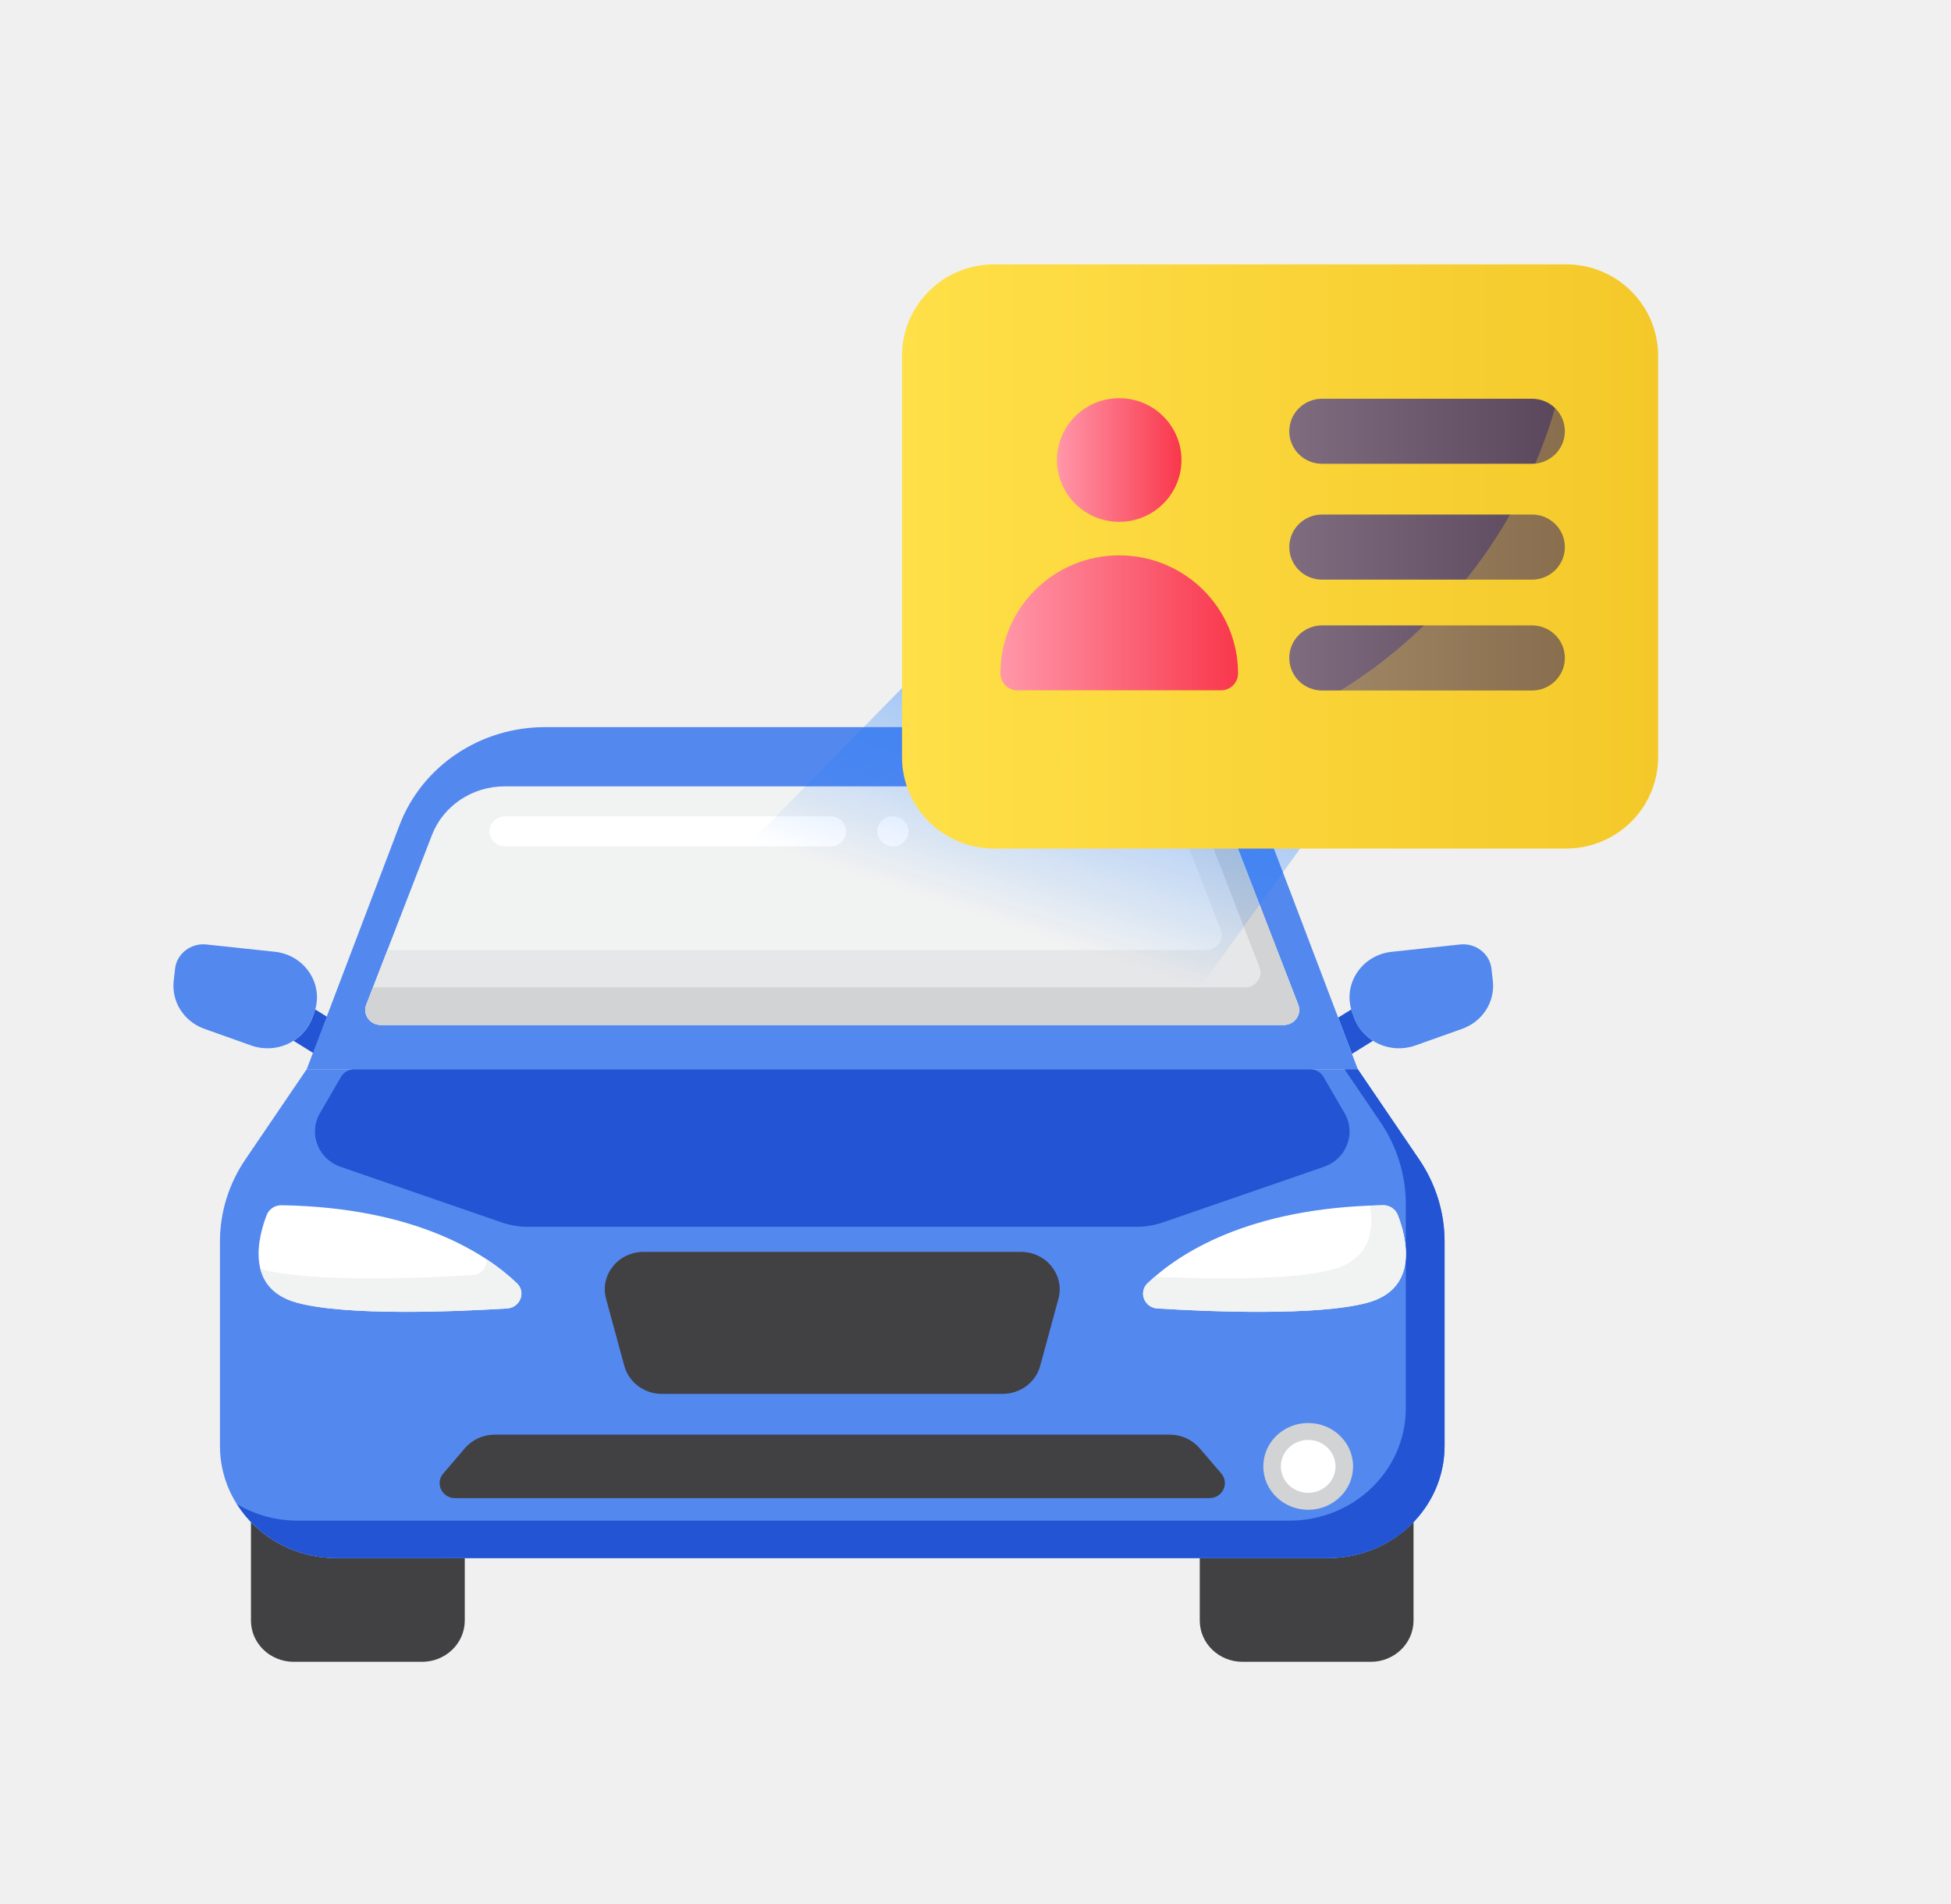
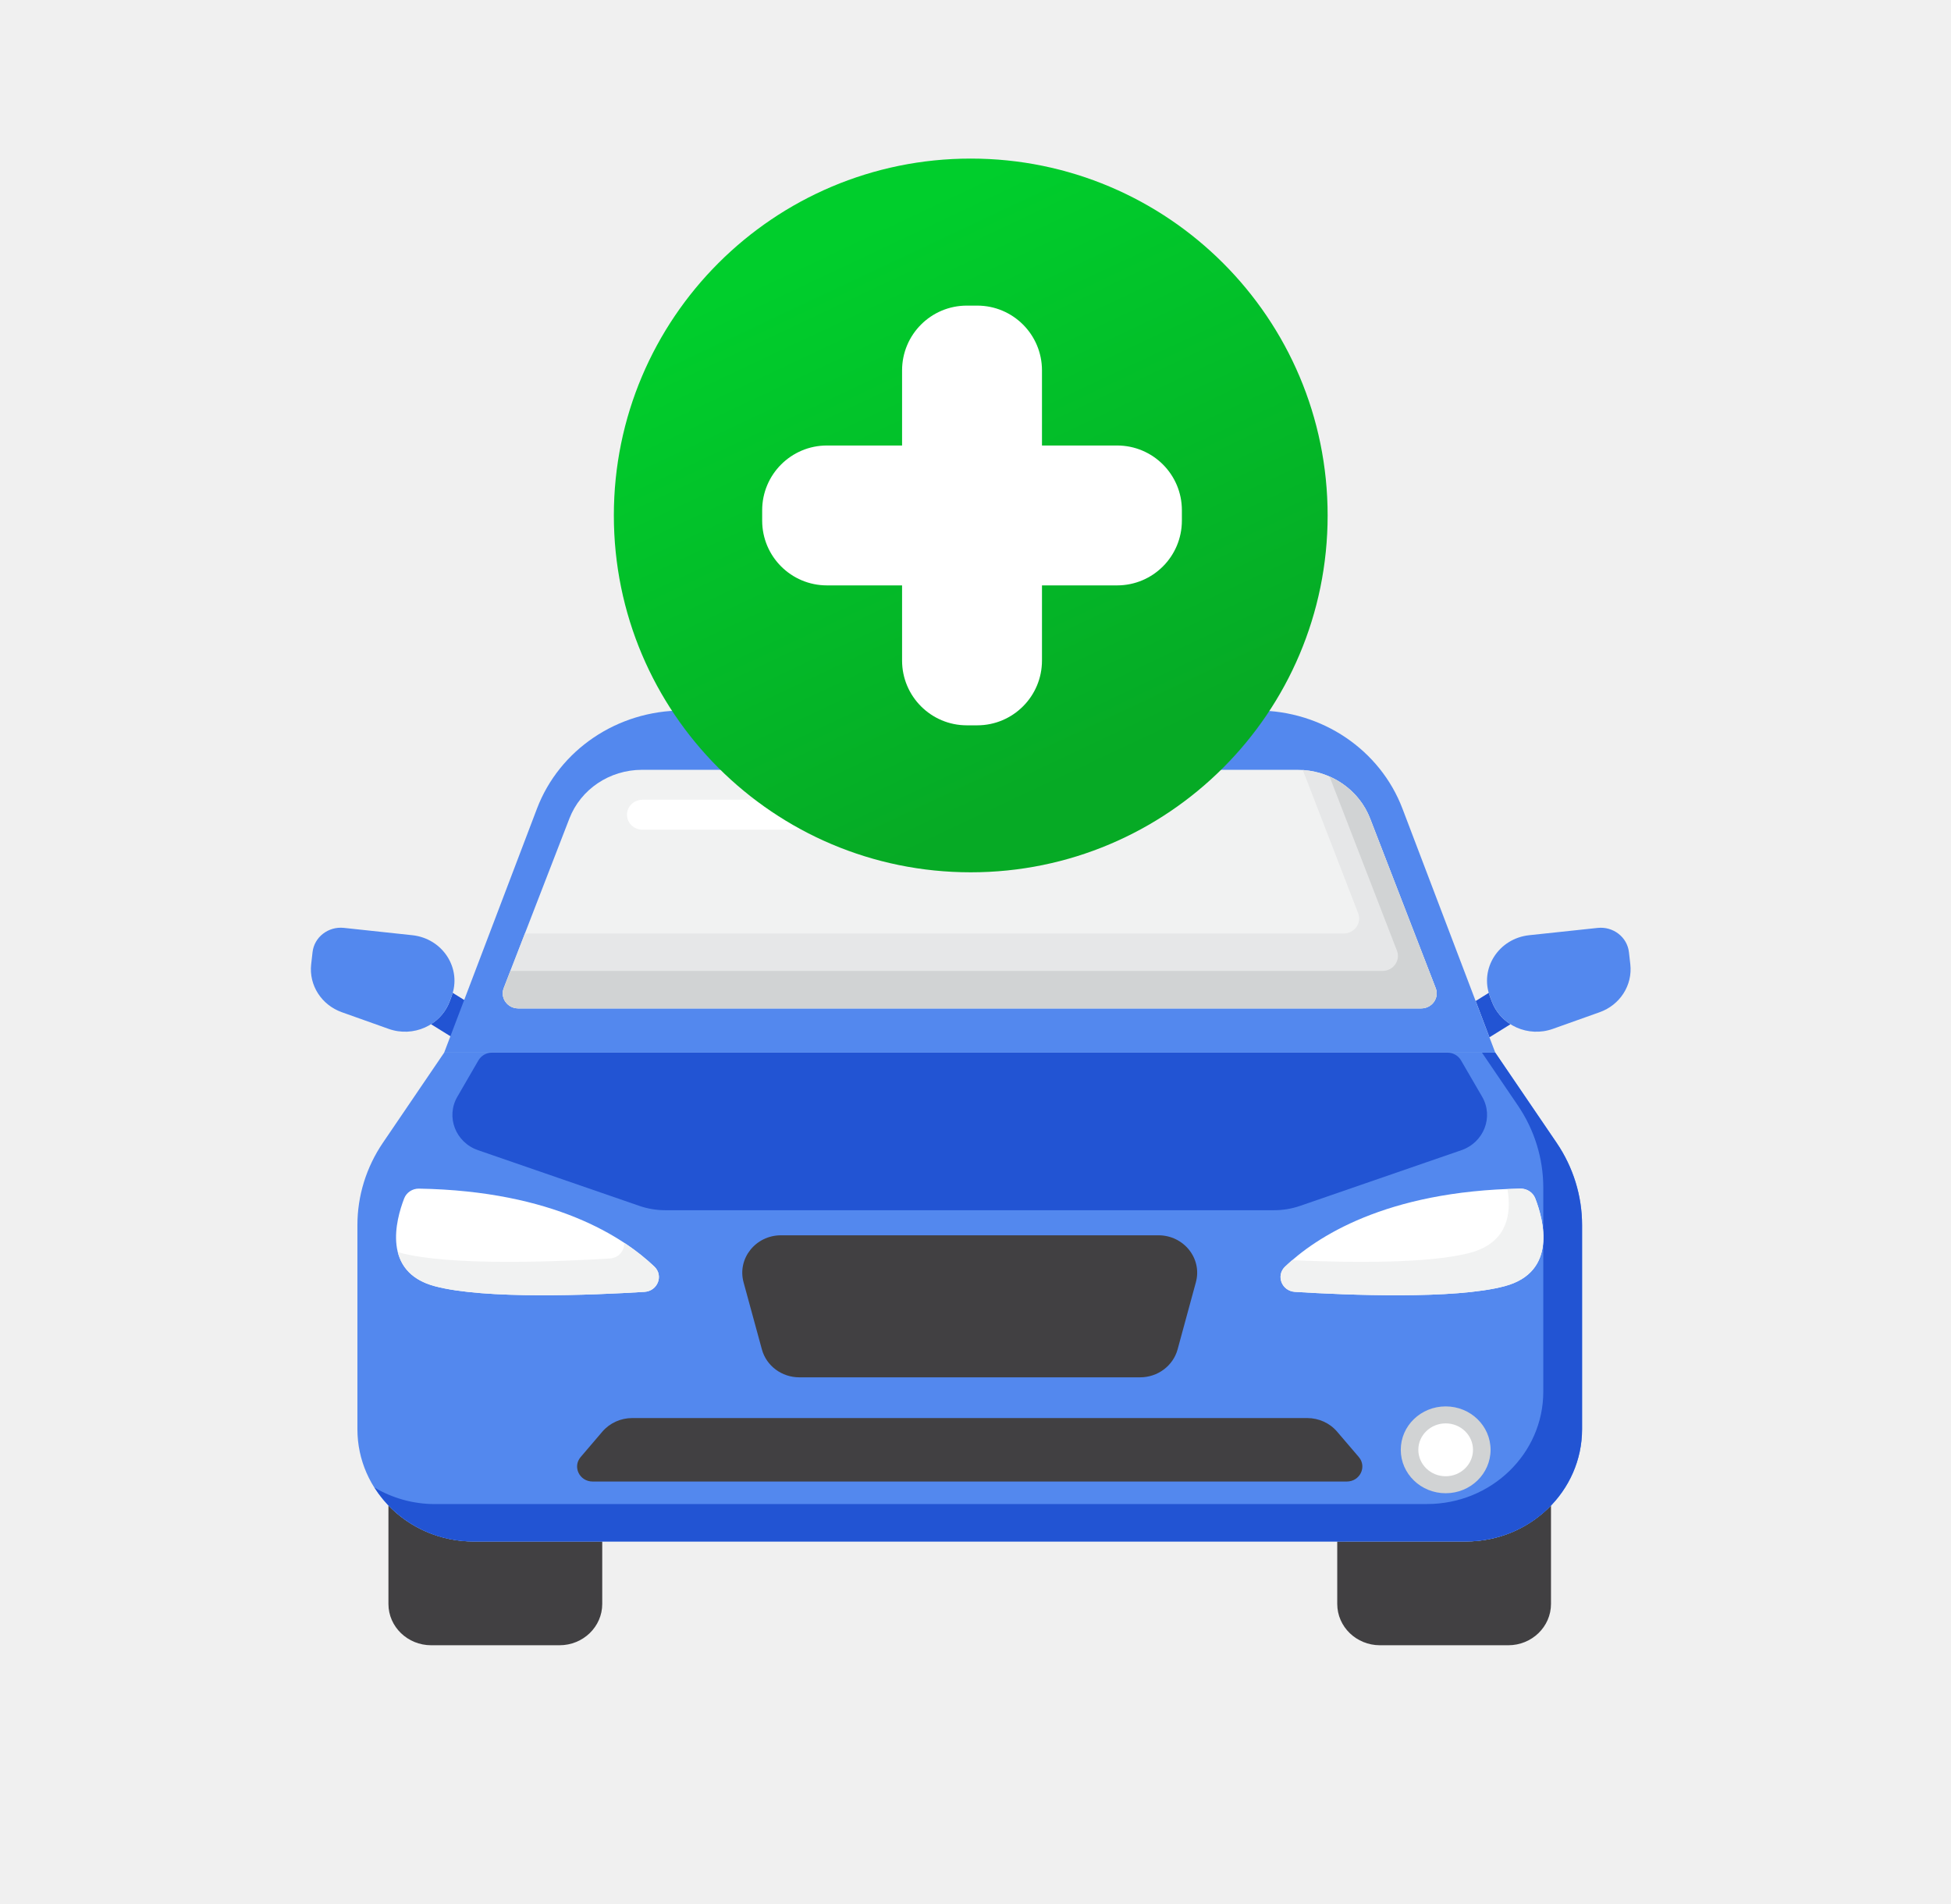
<svg xmlns="http://www.w3.org/2000/svg" width="41" height="40" viewBox="0 0 41 40" fill="none">
-   <g clip-path="url(#clip0_1081_1387)">
-     <path d="M28.411 22.149L28.854 21.874C28.681 21.765 28.541 21.604 28.464 21.402L28.422 21.292C28.413 21.266 28.405 21.241 28.398 21.215L28.121 21.387L28.411 22.149Z" fill="#2254D3" />
-     <path d="M29.742 21.973L30.726 21.623C31.155 21.471 31.421 21.056 31.372 20.617L31.343 20.361C31.308 20.044 31.012 19.815 30.683 19.85L29.247 20.004C28.604 20.072 28.199 20.706 28.422 21.292L28.464 21.402C28.654 21.901 29.227 22.156 29.742 21.973Z" fill="#5388EE" />
-     <path d="M6.611 22.149L6.168 21.874C6.341 21.765 6.481 21.604 6.558 21.402L6.6 21.292C6.609 21.266 6.616 21.24 6.624 21.215L6.9 21.387L6.611 22.149Z" fill="#2254D3" />
-     <path d="M5.279 21.973L4.296 21.623C3.867 21.47 3.601 21.055 3.65 20.616L3.679 20.361C3.714 20.044 4.01 19.815 4.338 19.85L5.775 20.003C6.417 20.072 6.823 20.706 6.599 21.292L6.557 21.402C6.367 21.901 5.795 22.156 5.279 21.973Z" fill="#5388EE" />
-     <path d="M7.065 32.746C6.357 32.746 5.72 32.453 5.274 31.987V34.058C5.274 34.538 5.676 34.926 6.173 34.926H8.868C9.365 34.926 9.767 34.538 9.767 34.058V32.746H7.065Z" fill="#414042" />
-     <path d="M27.915 32.745H25.213V34.058C25.213 34.538 25.615 34.926 26.111 34.926H28.807C29.303 34.926 29.705 34.537 29.705 34.058V31.987C29.259 32.452 28.623 32.745 27.915 32.745Z" fill="#414042" />
-     <path d="M7.065 32.746L27.915 32.745C29.264 32.745 30.358 31.688 30.358 30.385V26.095C30.358 25.481 30.172 24.88 29.823 24.367L28.534 22.472H6.445L5.157 24.367C4.808 24.88 4.622 25.481 4.622 26.095V30.385C4.621 31.689 5.715 32.746 7.065 32.746Z" fill="#5388EE" />
-     <path d="M30.358 26.096C30.358 25.481 30.172 24.88 29.823 24.367L28.534 22.472H28.255L29.008 23.58C29.357 24.093 29.543 24.694 29.543 25.309V29.598C29.543 30.902 28.45 31.959 27.1 31.959L6.25 31.959C5.785 31.959 5.351 31.831 4.98 31.612C5.41 32.291 6.181 32.746 7.065 32.746L27.915 32.746C29.264 32.746 30.358 31.689 30.358 30.385L30.358 26.096Z" fill="#2254D3" />
-     <path d="M21.07 29.295H13.909C13.539 29.295 13.216 29.054 13.121 28.709L12.737 27.298C12.6 26.799 12.99 26.311 13.524 26.311H21.455C21.989 26.311 22.378 26.799 22.242 27.298L21.858 28.709C21.763 29.054 21.44 29.295 21.07 29.295Z" fill="#414042" />
-     <path d="M28.257 23.397L27.813 22.633C27.755 22.533 27.646 22.472 27.529 22.472H7.45C7.333 22.472 7.224 22.533 7.166 22.633L6.723 23.397C6.476 23.822 6.684 24.359 7.159 24.523L10.545 25.692C10.721 25.752 10.906 25.783 11.093 25.783H23.886C24.072 25.783 24.258 25.752 24.433 25.692L27.82 24.523C28.295 24.359 28.503 23.822 28.257 23.397Z" fill="#2254D3" />
-     <path d="M24.117 26.969C24.759 26.356 26.224 25.378 29.064 25.33C29.201 25.327 29.326 25.411 29.374 25.535C29.552 25.995 29.84 27.082 28.733 27.38C27.683 27.662 25.423 27.567 24.325 27.5C24.047 27.483 23.919 27.157 24.117 26.969Z" fill="white" />
-     <path d="M29.374 25.535C29.326 25.411 29.201 25.327 29.064 25.33C28.97 25.331 28.881 25.337 28.79 25.34C28.877 25.844 28.802 26.464 28.007 26.678C27.14 26.91 25.449 26.887 24.267 26.833C24.213 26.88 24.162 26.925 24.117 26.969C23.919 27.157 24.047 27.483 24.324 27.5C25.423 27.567 27.683 27.662 28.733 27.38C29.841 27.082 29.552 25.995 29.374 25.535Z" fill="#F1F2F2" />
-     <path d="M10.862 26.969C10.22 26.356 8.755 25.378 5.915 25.33C5.778 25.327 5.653 25.411 5.605 25.535C5.427 25.995 5.139 27.082 6.246 27.38C7.296 27.662 9.556 27.567 10.655 27.5C10.932 27.483 11.06 27.157 10.862 26.969Z" fill="white" />
-     <path d="M10.862 26.969C10.704 26.818 10.495 26.644 10.228 26.468C10.237 26.627 10.12 26.786 9.928 26.798C8.83 26.865 6.569 26.959 5.52 26.678C5.502 26.673 5.487 26.666 5.47 26.661C5.548 26.972 5.765 27.251 6.246 27.38C7.296 27.661 9.556 27.567 10.655 27.5C10.932 27.483 11.06 27.157 10.862 26.969Z" fill="#F1F2F2" />
-     <path d="M23.526 15.282H11.453C10.087 15.282 8.866 16.105 8.395 17.344L6.446 22.472H28.534L26.584 17.344C26.113 16.105 24.892 15.282 23.526 15.282Z" fill="#5388EE" />
-     <path d="M7.697 21.116L9.077 17.55C9.315 16.935 9.923 16.527 10.602 16.527H24.377C25.056 16.527 25.665 16.935 25.903 17.55L27.282 21.116C27.362 21.322 27.204 21.541 26.977 21.541H8.002C7.775 21.541 7.618 21.322 7.697 21.116Z" fill="#F1F2F2" />
-     <path d="M18.768 17.787C18.588 17.787 18.437 17.645 18.437 17.472C18.437 17.298 18.577 17.157 18.757 17.157H18.768C18.948 17.157 19.093 17.298 19.093 17.472C19.093 17.645 18.948 17.787 18.768 17.787ZM17.454 17.787H10.613C10.433 17.787 10.287 17.645 10.287 17.472C10.287 17.298 10.433 17.157 10.613 17.157H17.454C17.634 17.157 17.78 17.298 17.78 17.472C17.78 17.645 17.634 17.787 17.454 17.787Z" fill="white" />
-     <path d="M27.282 21.116L25.903 17.55C25.678 16.969 25.122 16.574 24.488 16.532L25.653 19.542C25.733 19.748 25.575 19.967 25.348 19.967H8.142L7.697 21.116C7.618 21.322 7.775 21.541 8.002 21.541H26.977C27.204 21.541 27.361 21.322 27.282 21.116Z" fill="#E6E7E8" />
-     <path d="M27.282 21.116L25.903 17.55C25.747 17.149 25.434 16.837 25.047 16.668C25.061 16.699 25.076 16.731 25.088 16.763L26.468 20.329C26.547 20.535 26.39 20.754 26.163 20.754H7.837L7.697 21.116C7.618 21.322 7.775 21.541 8.002 21.541H26.977C27.204 21.541 27.361 21.322 27.282 21.116Z" fill="#D1D3D4" />
-     <path d="M25.414 31.486H9.565C9.289 31.486 9.138 31.175 9.314 30.97L9.769 30.438C9.924 30.257 10.154 30.152 10.397 30.152H24.582C24.825 30.152 25.055 30.257 25.21 30.438L25.666 30.97C25.841 31.176 25.69 31.486 25.414 31.486Z" fill="#414042" />
-     <path d="M27.491 31.731C28.013 31.731 28.435 31.323 28.435 30.819C28.435 30.315 28.013 29.907 27.491 29.907C26.97 29.907 26.548 30.315 26.548 30.819C26.548 31.323 26.97 31.731 27.491 31.731Z" fill="#D1D3D4" />
-     <path d="M27.492 31.374C27.809 31.374 28.066 31.126 28.066 30.819C28.066 30.512 27.809 30.263 27.492 30.263C27.174 30.263 26.917 30.512 26.917 30.819C26.917 31.126 27.174 31.374 27.492 31.374Z" fill="white" />
-     <path opacity="0.5" d="M19.044 14.371L12.249 21.293H24.828L27.323 17.832C20.873 17.524 19.044 14.371 19.044 14.371Z" fill="url(#paint0_linear_1081_1387)" />
-     <path d="M32.911 5.556H20.889C19.821 5.556 18.956 6.416 18.956 7.477V15.912C18.956 16.973 19.821 17.833 20.889 17.833H32.911C33.979 17.833 34.844 16.973 34.844 15.912V7.477C34.844 6.416 33.979 5.556 32.911 5.556Z" fill="url(#paint1_linear_1081_1387)" />
-     <path d="M23.52 10.967C24.243 10.967 24.828 10.385 24.828 9.668C24.828 8.95 24.243 8.369 23.52 8.369C22.798 8.369 22.213 8.95 22.213 9.668C22.213 10.385 22.798 10.967 23.52 10.967Z" fill="url(#paint2_linear_1081_1387)" />
-     <path d="M23.52 11.672C22.141 11.672 21.023 12.783 21.023 14.153C21.023 14.349 21.183 14.508 21.38 14.508H25.66C25.858 14.508 26.017 14.349 26.017 14.153C26.017 12.783 24.899 11.672 23.52 11.672Z" fill="url(#paint3_linear_1081_1387)" />
-     <path d="M32.196 9.747H27.783C27.402 9.747 27.094 9.441 27.094 9.063C27.094 8.686 27.402 8.38 27.783 8.38H32.196C32.576 8.38 32.885 8.686 32.885 9.063C32.885 9.441 32.576 9.747 32.196 9.747Z" fill="url(#paint4_linear_1081_1387)" />
-     <path d="M32.196 12.182H27.783C27.402 12.182 27.094 11.876 27.094 11.498C27.094 11.12 27.402 10.814 27.783 10.814H32.196C32.576 10.814 32.885 11.12 32.885 11.498C32.885 11.876 32.576 12.182 32.196 12.182Z" fill="url(#paint5_linear_1081_1387)" />
-     <path d="M32.196 14.512H27.783C27.402 14.512 27.094 14.206 27.094 13.828C27.094 13.45 27.402 13.144 27.783 13.144H32.196C32.576 13.144 32.885 13.45 32.885 13.828C32.885 14.206 32.576 14.512 32.196 14.512Z" fill="url(#paint6_linear_1081_1387)" />
-     <path opacity="0.3" d="M33.063 5.571C33.068 5.622 33.079 5.671 33.079 5.723C33.079 11.443 28.412 16.079 22.655 16.079H19.124C19.071 16.079 19.022 16.068 18.971 16.064C19.05 17.053 19.874 17.833 20.889 17.833H32.911C33.979 17.833 34.844 16.973 34.844 15.912V7.477C34.844 6.468 34.059 5.649 33.063 5.571Z" fill="url(#paint7_linear_1081_1387)" />
+   <g clip-path="url(#clip0_3060_1766)">
+     <path d="M31.3 21.801L31.743 21.526C31.57 21.417 31.43 21.256 31.353 21.054L31.311 20.944C31.302 20.918 31.295 20.892 31.287 20.866L31.011 21.038L31.3 21.801Z" fill="#2254D3" />
+     <path d="M32.632 21.624L33.615 21.274C34.044 21.122 34.31 20.707 34.261 20.268L34.232 20.013C34.197 19.695 33.901 19.466 33.573 19.502L32.136 19.655C31.493 19.724 31.088 20.357 31.311 20.944L31.353 21.054C31.543 21.552 32.116 21.808 32.632 21.624Z" fill="#5388EE" />
+     <path d="M9.5 21.8L9.057 21.525C9.23 21.416 9.37 21.255 9.447 21.054L9.489 20.943C9.498 20.918 9.505 20.892 9.513 20.866L9.79 21.038L9.5 21.8Z" fill="#2254D3" />
+     <path d="M8.168 21.624L7.185 21.274C6.756 21.122 6.49 20.707 6.539 20.268L6.568 20.013C6.603 19.695 6.899 19.466 7.227 19.501L8.664 19.655C9.307 19.724 9.712 20.357 9.489 20.943L9.447 21.054C9.257 21.552 8.684 21.808 8.168 21.624Z" fill="#5388EE" />
+     <path d="M9.954 32.397C9.246 32.397 8.61 32.104 8.163 31.639V33.71C8.163 34.189 8.566 34.578 9.062 34.578H11.757C12.254 34.578 12.656 34.189 12.656 33.71V32.397H9.954Z" fill="#414042" />
+     <path d="M30.804 32.397H28.102V33.709C28.102 34.189 28.504 34.578 29 34.578H31.696C32.192 34.578 32.594 34.189 32.594 33.709V31.638C32.148 32.104 31.512 32.397 30.804 32.397Z" fill="#414042" />
+     <path d="M9.954 32.397L30.803 32.397C32.153 32.397 33.247 31.34 33.247 30.036V25.747C33.247 25.133 33.061 24.532 32.712 24.018L31.423 22.123H9.334L8.046 24.018C7.697 24.532 7.511 25.133 7.511 25.747V30.036C7.51 31.34 8.604 32.397 9.954 32.397Z" fill="#5388EE" />
+     <path d="M33.247 25.747C33.247 25.133 33.061 24.532 32.712 24.018L31.423 22.124H31.144L31.897 23.232C32.246 23.745 32.432 24.346 32.432 24.96V29.249C32.432 30.553 31.338 31.61 29.989 31.61L9.14 31.611C8.674 31.611 8.24 31.482 7.87 31.264C8.299 31.943 9.07 32.398 9.954 32.398L30.804 32.397C32.153 32.397 33.247 31.34 33.247 30.036L33.247 25.747Z" fill="#2254D3" />
+     <path d="M23.959 28.947H16.798C16.428 28.947 16.105 28.706 16.011 28.36L15.626 26.95C15.49 26.451 15.879 25.962 16.413 25.962H24.344C24.878 25.962 25.268 26.451 25.131 26.95L24.747 28.36C24.652 28.706 24.329 28.947 23.959 28.947Z" fill="#414042" />
+     <path d="M31.146 23.048L30.702 22.284C30.644 22.185 30.535 22.123 30.418 22.123H10.339C10.222 22.123 10.113 22.185 10.055 22.284L9.612 23.048C9.365 23.473 9.573 24.011 10.048 24.174L13.434 25.343C13.61 25.404 13.796 25.435 13.982 25.435H26.775C26.961 25.435 27.147 25.404 27.323 25.343L30.709 24.174C31.184 24.011 31.393 23.473 31.146 23.048Z" fill="#2254D3" />
+     <path d="M27.006 26.62C27.648 26.008 29.113 25.03 31.953 24.981C32.09 24.979 32.215 25.062 32.263 25.186C32.441 25.646 32.73 26.734 31.622 27.031C30.573 27.313 28.312 27.219 27.214 27.151C26.936 27.134 26.808 26.809 27.006 26.62Z" fill="white" />
+     <path d="M32.263 25.186C32.215 25.062 32.09 24.979 31.953 24.981C31.859 24.983 31.77 24.988 31.679 24.992C31.765 25.495 31.691 26.116 30.896 26.329C30.029 26.562 28.338 26.538 27.156 26.485C27.102 26.531 27.051 26.577 27.006 26.62C26.808 26.809 26.936 27.134 27.213 27.151C28.312 27.219 30.572 27.313 31.622 27.031C32.73 26.734 32.441 25.646 32.263 25.186Z" fill="#F1F2F2" />
+     <path d="M13.751 26.62C13.11 26.008 11.644 25.03 8.804 24.981C8.667 24.979 8.542 25.062 8.494 25.186C8.316 25.646 8.028 26.734 9.135 27.031C10.185 27.313 12.445 27.219 13.544 27.151C13.821 27.134 13.949 26.809 13.751 26.62Z" fill="white" />
+     <path d="M13.752 26.62C13.593 26.469 13.384 26.296 13.117 26.119C13.126 26.279 13.009 26.437 12.817 26.449C11.719 26.517 9.458 26.611 8.409 26.329C8.391 26.324 8.376 26.318 8.359 26.312C8.437 26.624 8.654 26.902 9.135 27.031C10.185 27.313 12.445 27.219 13.544 27.151C13.821 27.134 13.949 26.809 13.752 26.62Z" fill="#F1F2F2" />
+     <path d="M26.415 14.933H14.342C12.976 14.933 11.755 15.757 11.284 16.996L9.334 22.123H31.423L29.473 16.996C29.002 15.757 27.781 14.933 26.415 14.933Z" fill="#5388EE" />
+     <path d="M10.586 20.768L11.966 17.202C12.204 16.587 12.812 16.179 13.491 16.179H27.266C27.945 16.179 28.554 16.587 28.792 17.202L30.171 20.768C30.251 20.973 30.093 21.193 29.866 21.193H10.891C10.664 21.193 10.507 20.973 10.586 20.768Z" fill="#F1F2F2" />
+     <path d="M21.657 17.438C21.477 17.438 21.326 17.297 21.326 17.123C21.326 16.95 21.466 16.808 21.646 16.808H21.657C21.837 16.808 21.983 16.95 21.983 17.123C21.983 17.297 21.837 17.438 21.657 17.438ZM20.343 17.438H13.502C13.322 17.438 13.176 17.297 13.176 17.123C13.176 16.95 13.322 16.808 13.502 16.808H20.343C20.523 16.808 20.669 16.95 20.669 17.123C20.669 17.297 20.523 17.438 20.343 17.438Z" fill="white" />
+     <path d="M30.171 20.768L28.792 17.202C28.567 16.621 28.012 16.225 27.378 16.183L28.542 19.194C28.622 19.399 28.464 19.619 28.237 19.619H11.031L10.586 20.768C10.507 20.974 10.664 21.193 10.891 21.193H29.866C30.093 21.193 30.25 20.974 30.171 20.768Z" fill="#E6E7E8" />
+     <path d="M30.171 20.768L28.792 17.202C28.637 16.801 28.323 16.488 27.936 16.319C27.951 16.351 27.965 16.382 27.977 16.415L29.357 19.981C29.436 20.186 29.279 20.406 29.052 20.406H10.726L10.586 20.768C10.507 20.973 10.664 21.193 10.891 21.193H29.866C30.093 21.193 30.25 20.973 30.171 20.768Z" fill="#D1D3D4" />
+     <path d="M28.303 31.137H12.454C12.178 31.137 12.027 30.827 12.203 30.622L12.658 30.089C12.813 29.908 13.043 29.803 13.286 29.803H27.471C27.714 29.803 27.945 29.908 28.099 30.089L28.555 30.622C28.73 30.827 28.579 31.137 28.303 31.137Z" fill="#414042" />
+     <path d="M30.381 31.383C30.902 31.383 31.324 30.974 31.324 30.47C31.324 29.966 30.902 29.558 30.381 29.558C29.859 29.558 29.437 29.966 29.437 30.47C29.437 30.974 29.859 31.383 30.381 31.383Z" fill="#D1D3D4" />
+     <path d="M30.381 31.026C30.698 31.026 30.955 30.777 30.955 30.47C30.955 30.164 30.698 29.915 30.381 29.915C30.063 29.915 29.806 30.164 29.806 30.47C29.806 30.777 30.063 31.026 30.381 31.026Z" fill="white" />
+     <path d="M20.4 18.333C24.542 18.333 27.9 14.976 27.9 10.833C27.9 6.691 24.542 3.333 20.4 3.333C16.258 3.333 12.9 6.691 12.9 10.833C12.9 14.976 16.258 18.333 20.4 18.333Z" fill="url(#paint0_linear_3060_1766)" />
+     <path d="M23.476 9.363H21.897V7.784C21.897 7.032 21.288 6.423 20.536 6.423H20.318C19.566 6.423 18.957 7.032 18.957 7.784V9.363H17.378C16.626 9.363 16.017 9.973 16.017 10.724V10.942C16.017 11.694 16.626 12.303 17.378 12.303H18.957V13.883C18.957 14.634 19.566 15.244 20.318 15.244H20.536C21.288 15.244 21.897 14.634 21.897 13.883V12.303H23.476C24.228 12.303 24.837 11.694 24.837 10.942V10.724C24.838 9.973 24.228 9.363 23.476 9.363Z" fill="white" />
  </g>
  <defs>
-     <linearGradient id="paint0_linear_1081_1387" x1="19.957" y1="19.05" x2="21.803" y2="13.515" gradientUnits="userSpaceOnUse">
-       <stop stop-color="#197BFF" stop-opacity="0" />
-       <stop offset="1" stop-color="#197BFF" />
+     <linearGradient id="paint0_linear_3060_1766" x1="17.672" y1="5.048" x2="22.935" y2="16.209" gradientUnits="userSpaceOnUse">
+       <stop offset="0.001" stop-color="#00CE2C" />
+       <stop offset="1" stop-color="#06AA25" />
    </linearGradient>
-     <linearGradient id="paint1_linear_1081_1387" x1="18.956" y1="11.694" x2="34.844" y2="11.694" gradientUnits="userSpaceOnUse">
-       <stop stop-color="#FFE048" />
-       <stop offset="1" stop-color="#F4C829" />
-     </linearGradient>
-     <linearGradient id="paint2_linear_1081_1387" x1="22.213" y1="9.668" x2="24.828" y2="9.668" gradientUnits="userSpaceOnUse">
-       <stop stop-color="#FF97A9" />
-       <stop offset="1" stop-color="#F9374C" />
-     </linearGradient>
-     <linearGradient id="paint3_linear_1081_1387" x1="21.023" y1="13.09" x2="26.017" y2="13.09" gradientUnits="userSpaceOnUse">
-       <stop stop-color="#FF97A9" />
-       <stop offset="1" stop-color="#F9374C" />
-     </linearGradient>
-     <linearGradient id="paint4_linear_1081_1387" x1="27.094" y1="9.063" x2="32.885" y2="9.063" gradientUnits="userSpaceOnUse">
-       <stop stop-color="#7F6C7F" />
-       <stop offset="1" stop-color="#5A465B" />
-     </linearGradient>
-     <linearGradient id="paint5_linear_1081_1387" x1="27.094" y1="11.498" x2="32.885" y2="11.498" gradientUnits="userSpaceOnUse">
-       <stop stop-color="#7F6C7F" />
-       <stop offset="1" stop-color="#5A465B" />
-     </linearGradient>
-     <linearGradient id="paint6_linear_1081_1387" x1="27.094" y1="13.828" x2="32.885" y2="13.828" gradientUnits="userSpaceOnUse">
-       <stop stop-color="#7F6C7F" />
-       <stop offset="1" stop-color="#5A465B" />
-     </linearGradient>
-     <linearGradient id="paint7_linear_1081_1387" x1="18.971" y1="11.702" x2="34.844" y2="11.702" gradientUnits="userSpaceOnUse">
-       <stop stop-color="#FFE048" />
-       <stop offset="1" stop-color="#F4C829" />
-     </linearGradient>
-     <clipPath id="clip0_1081_1387">
-       <rect width="34.667" height="34.667" fill="white" transform="translate(3.06665 2.66663)" />
+     <clipPath id="clip0_3060_1766">
+       <rect width="40" height="40" fill="white" transform="translate(0.400024)" />
    </clipPath>
  </defs>
</svg>
